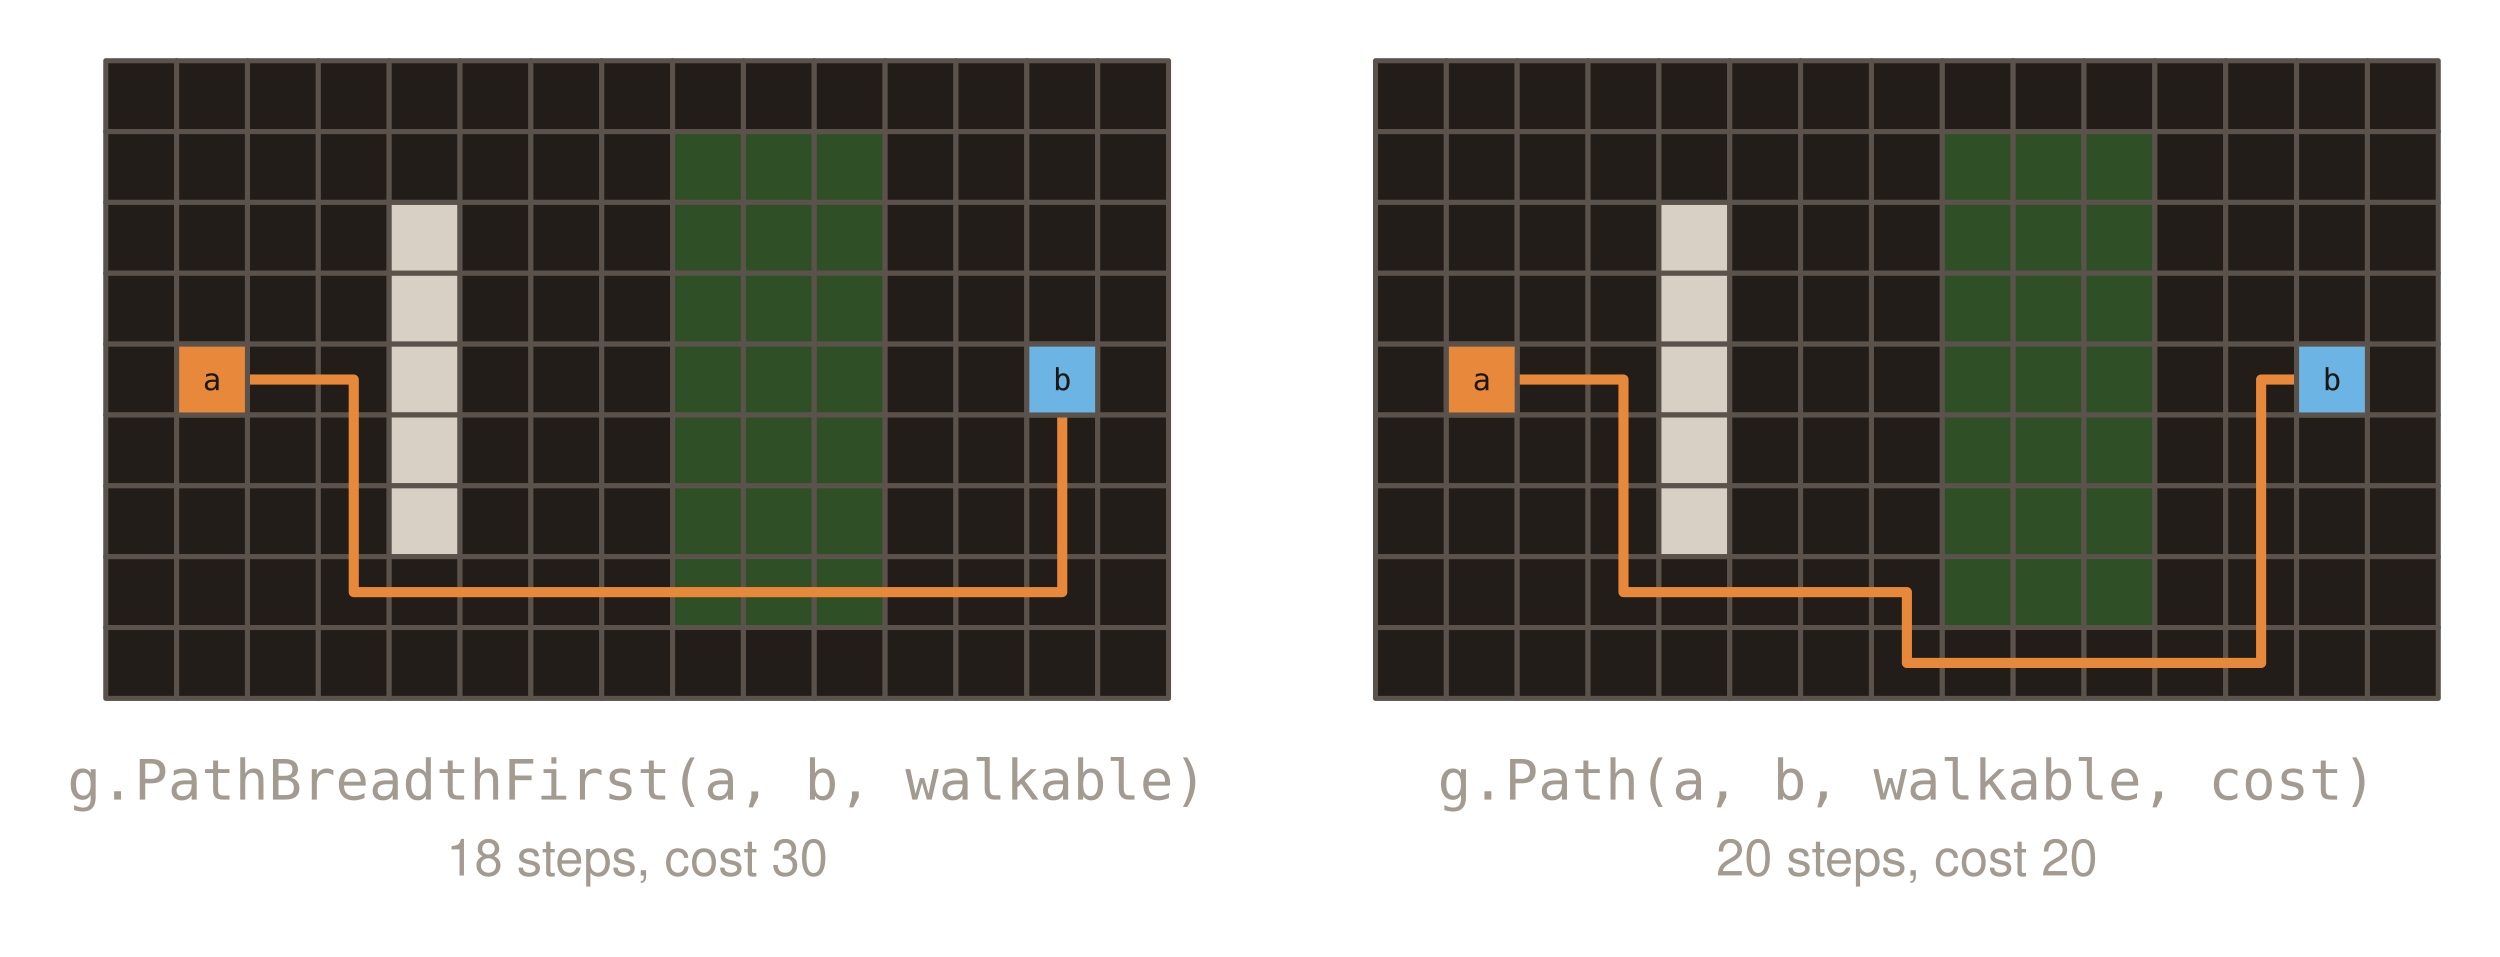
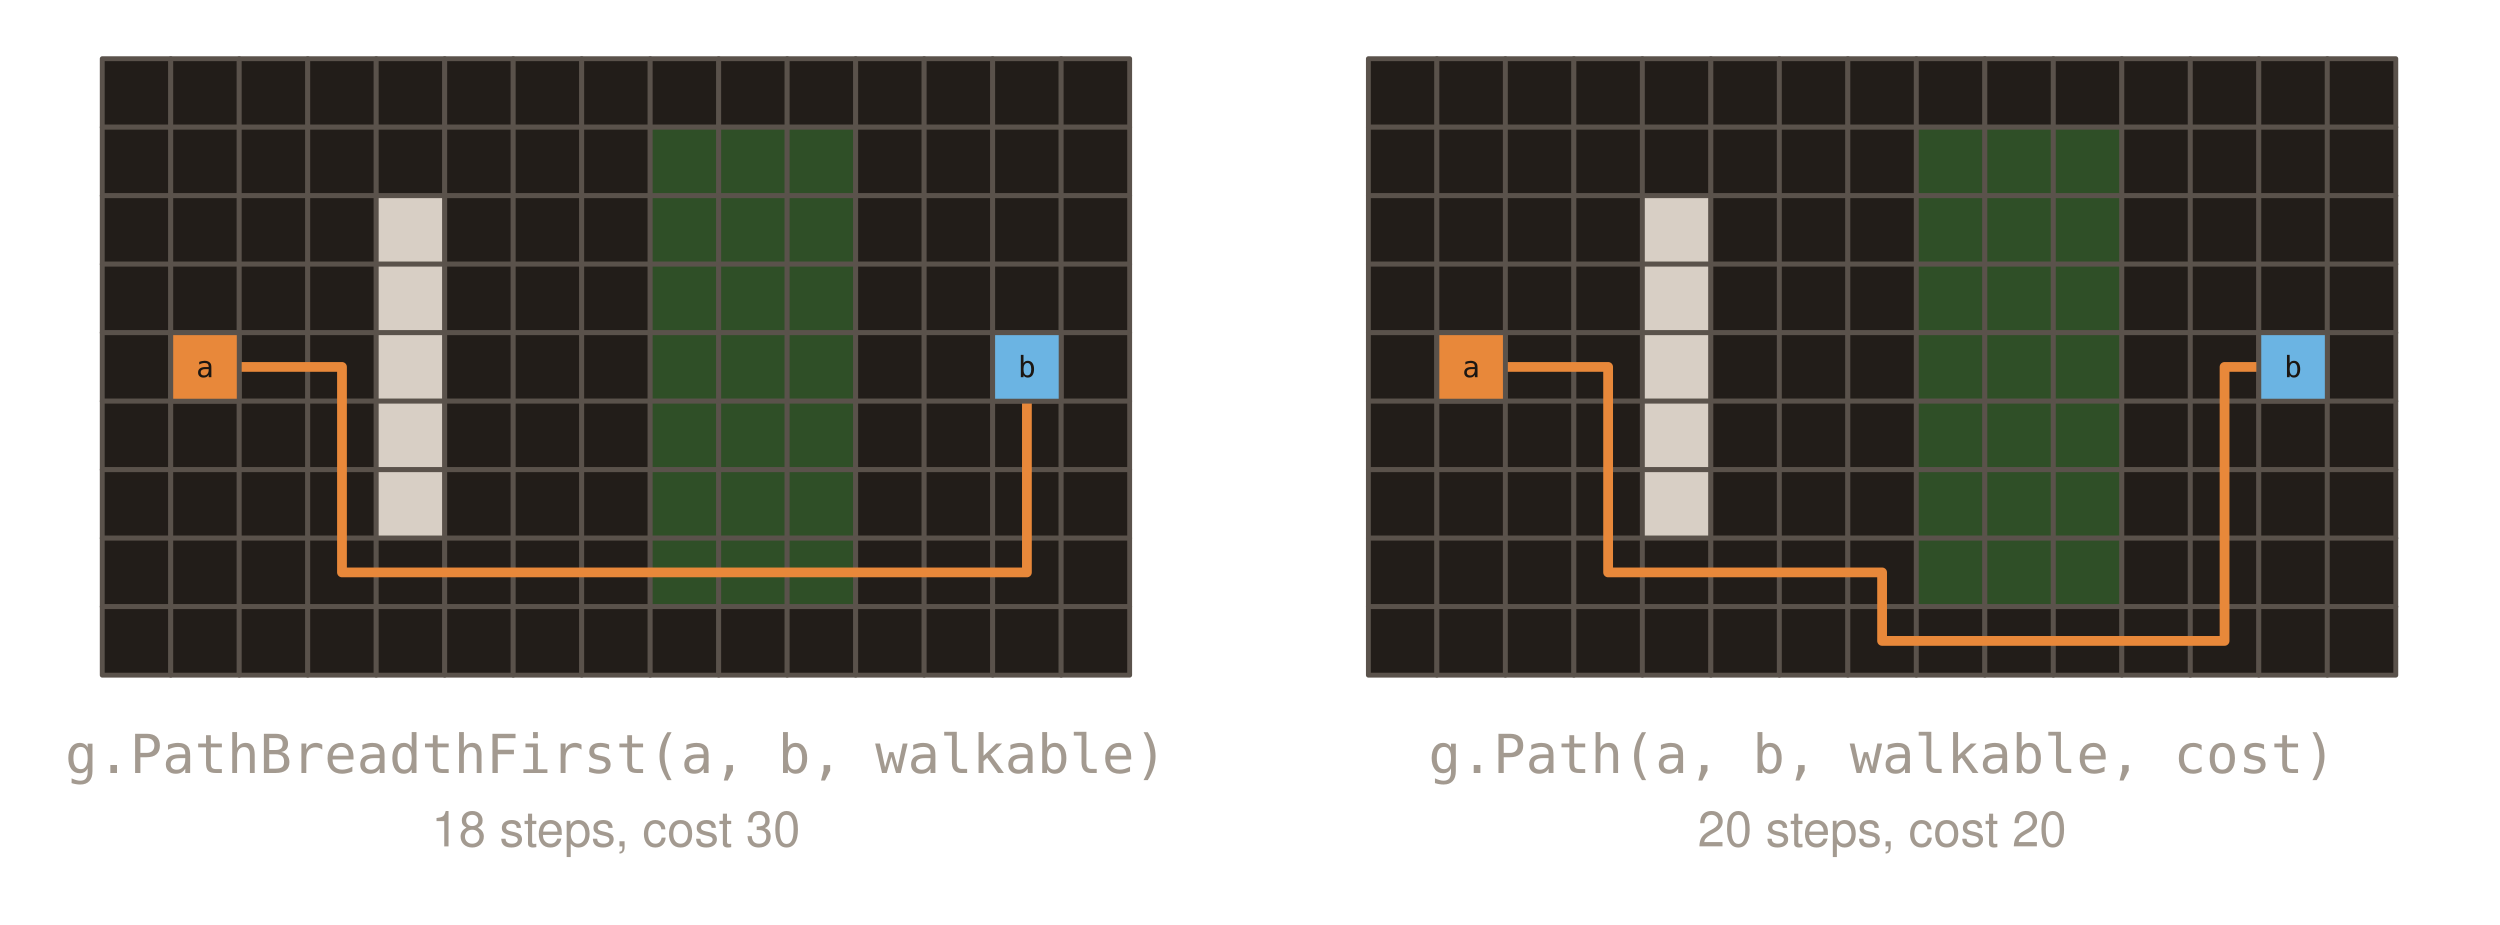
- <svg xmlns="http://www.w3.org/2000/svg" width="494" height="189" viewBox="0 0 494 189" role="img">
+ <svg xmlns="http://www.w3.org/2000/svg" width="511" height="189" viewBox="0 0 511 189" role="img">
  <g transform="translate(20.9 12.0)">
    <polygon points="-0.0,0.0 14.0,-0.0 14.0,14.0 0.0,14.0" fill="#221d19" stroke="#5a524b" stroke-width="1" stroke-linejoin="round" />
    <polygon points="14.0,0.0 28.0,-0.0 28.0,14.0 14.0,14.0" fill="#221d19" stroke="#5a524b" stroke-width="1" stroke-linejoin="round" />
    <polygon points="28.0,0.0 42.0,-0.0 42.0,14.0 28.0,14.0" fill="#221d19" stroke="#5a524b" stroke-width="1" stroke-linejoin="round" />
    <polygon points="42.0,0.0 56.0,-0.0 56.0,14.0 42.0,14.0" fill="#221d19" stroke="#5a524b" stroke-width="1" stroke-linejoin="round" />
    <polygon points="56.0,0.0 70.0,-0.0 70.0,14.0 56.0,14.0" fill="#221d19" stroke="#5a524b" stroke-width="1" stroke-linejoin="round" />
    <polygon points="70.0,0.0 84.0,-0.0 84.0,14.0 70.0,14.0" fill="#221d19" stroke="#5a524b" stroke-width="1" stroke-linejoin="round" />
    <polygon points="84.0,0.0 98.0,-0.0 98.0,14.0 84.0,14.0" fill="#221d19" stroke="#5a524b" stroke-width="1" stroke-linejoin="round" />
    <polygon points="98.0,0.0 112.0,-0.0 112.0,14.0 98.0,14.0" fill="#221d19" stroke="#5a524b" stroke-width="1" stroke-linejoin="round" />
    <polygon points="112.0,0.0 126.0,-0.0 126.0,14.0 112.0,14.0" fill="#221d19" stroke="#5a524b" stroke-width="1" stroke-linejoin="round" />
    <polygon points="126.0,0.0 140.0,-0.0 140.0,14.0 126.0,14.0" fill="#221d19" stroke="#5a524b" stroke-width="1" stroke-linejoin="round" />
    <polygon points="140.0,0.0 154.0,-0.0 154.0,14.0 140.0,14.0" fill="#221d19" stroke="#5a524b" stroke-width="1" stroke-linejoin="round" />
    <polygon points="154.0,0.0 168.0,-0.0 168.0,14.0 154.0,14.0" fill="#221d19" stroke="#5a524b" stroke-width="1" stroke-linejoin="round" />
    <polygon points="168.0,0.0 182.0,-0.0 182.0,14.0 168.0,14.0" fill="#221d19" stroke="#5a524b" stroke-width="1" stroke-linejoin="round" />
    <polygon points="182.0,0.0 196.0,-0.0 196.0,14.0 182.0,14.0" fill="#221d19" stroke="#5a524b" stroke-width="1" stroke-linejoin="round" />
    <polygon points="196.0,0.0 210.0,-0.0 210.0,14.0 196.0,14.0" fill="#221d19" stroke="#5a524b" stroke-width="1" stroke-linejoin="round" />
    <polygon points="-0.0,14.0 14.0,14.0 14.0,28.0 0.0,28.0" fill="#221d19" stroke="#5a524b" stroke-width="1" stroke-linejoin="round" />
    <polygon points="14.0,14.0 28.0,14.0 28.0,28.0 14.0,28.0" fill="#221d19" stroke="#5a524b" stroke-width="1" stroke-linejoin="round" />
    <polygon points="28.0,14.0 42.0,14.0 42.0,28.0 28.0,28.0" fill="#221d19" stroke="#5a524b" stroke-width="1" stroke-linejoin="round" />
    <polygon points="42.0,14.0 56.0,14.0 56.0,28.0 42.0,28.0" fill="#221d19" stroke="#5a524b" stroke-width="1" stroke-linejoin="round" />
    <polygon points="56.0,14.0 70.0,14.0 70.0,28.0 56.0,28.0" fill="#221d19" stroke="#5a524b" stroke-width="1" stroke-linejoin="round" />
    <polygon points="70.0,14.0 84.0,14.0 84.0,28.0 70.0,28.0" fill="#221d19" stroke="#5a524b" stroke-width="1" stroke-linejoin="round" />
    <polygon points="84.0,14.0 98.0,14.0 98.0,28.0 84.0,28.0" fill="#221d19" stroke="#5a524b" stroke-width="1" stroke-linejoin="round" />
    <polygon points="98.0,14.0 112.0,14.0 112.0,28.0 98.0,28.0" fill="#221d19" stroke="#5a524b" stroke-width="1" stroke-linejoin="round" />
    <polygon points="112.0,14.0 126.0,14.0 126.0,28.0 112.0,28.0" fill="#2f4f27" stroke="#5a524b" stroke-width="1" stroke-linejoin="round" />
    <polygon points="126.0,14.0 140.0,14.0 140.0,28.0 126.0,28.0" fill="#2f4f27" stroke="#5a524b" stroke-width="1" stroke-linejoin="round" />
    <polygon points="140.0,14.0 154.0,14.0 154.0,28.0 140.0,28.0" fill="#2f4f27" stroke="#5a524b" stroke-width="1" stroke-linejoin="round" />
    <polygon points="154.0,14.0 168.0,14.0 168.0,28.0 154.0,28.0" fill="#221d19" stroke="#5a524b" stroke-width="1" stroke-linejoin="round" />
    <polygon points="168.0,14.0 182.0,14.0 182.0,28.0 168.0,28.0" fill="#221d19" stroke="#5a524b" stroke-width="1" stroke-linejoin="round" />
    <polygon points="182.0,14.0 196.0,14.0 196.0,28.0 182.0,28.0" fill="#221d19" stroke="#5a524b" stroke-width="1" stroke-linejoin="round" />
    <polygon points="196.0,14.0 210.0,14.0 210.0,28.0 196.0,28.0" fill="#221d19" stroke="#5a524b" stroke-width="1" stroke-linejoin="round" />
    <polygon points="-0.0,28.0 14.0,28.0 14.0,42.0 0.0,42.0" fill="#221d19" stroke="#5a524b" stroke-width="1" stroke-linejoin="round" />
    <polygon points="14.0,28.0 28.0,28.0 28.0,42.0 14.0,42.0" fill="#221d19" stroke="#5a524b" stroke-width="1" stroke-linejoin="round" />
    <polygon points="28.0,28.0 42.0,28.0 42.0,42.0 28.0,42.0" fill="#221d19" stroke="#5a524b" stroke-width="1" stroke-linejoin="round" />
    <polygon points="42.0,28.0 56.0,28.0 56.0,42.0 42.0,42.0" fill="#221d19" stroke="#5a524b" stroke-width="1" stroke-linejoin="round" />
    <polygon points="56.0,28.0 70.0,28.0 70.0,42.0 56.0,42.0" fill="#d8cfc5" stroke="#5a524b" stroke-width="1" stroke-linejoin="round" />
    <polygon points="70.0,28.0 84.0,28.0 84.0,42.0 70.0,42.0" fill="#221d19" stroke="#5a524b" stroke-width="1" stroke-linejoin="round" />
    <polygon points="84.0,28.0 98.0,28.0 98.0,42.0 84.0,42.0" fill="#221d19" stroke="#5a524b" stroke-width="1" stroke-linejoin="round" />
    <polygon points="98.0,28.0 112.0,28.0 112.0,42.0 98.0,42.0" fill="#221d19" stroke="#5a524b" stroke-width="1" stroke-linejoin="round" />
    <polygon points="112.0,28.0 126.0,28.0 126.0,42.0 112.0,42.0" fill="#2f4f27" stroke="#5a524b" stroke-width="1" stroke-linejoin="round" />
    <polygon points="126.0,28.0 140.0,28.0 140.0,42.0 126.0,42.0" fill="#2f4f27" stroke="#5a524b" stroke-width="1" stroke-linejoin="round" />
    <polygon points="140.0,28.0 154.0,28.0 154.0,42.0 140.0,42.0" fill="#2f4f27" stroke="#5a524b" stroke-width="1" stroke-linejoin="round" />
    <polygon points="154.0,28.0 168.0,28.0 168.0,42.0 154.0,42.0" fill="#221d19" stroke="#5a524b" stroke-width="1" stroke-linejoin="round" />
    <polygon points="168.0,28.0 182.0,28.0 182.0,42.0 168.0,42.0" fill="#221d19" stroke="#5a524b" stroke-width="1" stroke-linejoin="round" />
    <polygon points="182.0,28.0 196.0,28.0 196.0,42.0 182.0,42.0" fill="#221d19" stroke="#5a524b" stroke-width="1" stroke-linejoin="round" />
    <polygon points="196.0,28.0 210.0,28.0 210.0,42.0 196.0,42.0" fill="#221d19" stroke="#5a524b" stroke-width="1" stroke-linejoin="round" />
    <polygon points="-0.0,42.0 14.0,42.0 14.0,56.0 0.0,56.0" fill="#221d19" stroke="#5a524b" stroke-width="1" stroke-linejoin="round" />
    <polygon points="14.0,42.0 28.0,42.0 28.0,56.0 14.0,56.0" fill="#221d19" stroke="#5a524b" stroke-width="1" stroke-linejoin="round" />
    <polygon points="28.0,42.0 42.0,42.0 42.0,56.0 28.0,56.0" fill="#221d19" stroke="#5a524b" stroke-width="1" stroke-linejoin="round" />
    <polygon points="42.0,42.0 56.0,42.0 56.0,56.0 42.0,56.0" fill="#221d19" stroke="#5a524b" stroke-width="1" stroke-linejoin="round" />
    <polygon points="56.0,42.0 70.0,42.0 70.0,56.0 56.0,56.0" fill="#d8cfc5" stroke="#5a524b" stroke-width="1" stroke-linejoin="round" />
    <polygon points="70.0,42.0 84.0,42.0 84.0,56.0 70.0,56.0" fill="#221d19" stroke="#5a524b" stroke-width="1" stroke-linejoin="round" />
    <polygon points="84.0,42.0 98.0,42.0 98.0,56.0 84.0,56.0" fill="#221d19" stroke="#5a524b" stroke-width="1" stroke-linejoin="round" />
    <polygon points="98.0,42.0 112.0,42.0 112.0,56.0 98.0,56.0" fill="#221d19" stroke="#5a524b" stroke-width="1" stroke-linejoin="round" />
    <polygon points="112.0,42.0 126.0,42.0 126.0,56.0 112.0,56.0" fill="#2f4f27" stroke="#5a524b" stroke-width="1" stroke-linejoin="round" />
    <polygon points="126.0,42.0 140.0,42.0 140.0,56.0 126.0,56.0" fill="#2f4f27" stroke="#5a524b" stroke-width="1" stroke-linejoin="round" />
    <polygon points="140.0,42.0 154.0,42.0 154.0,56.0 140.0,56.0" fill="#2f4f27" stroke="#5a524b" stroke-width="1" stroke-linejoin="round" />
    <polygon points="154.0,42.0 168.0,42.0 168.0,56.0 154.0,56.0" fill="#221d19" stroke="#5a524b" stroke-width="1" stroke-linejoin="round" />
    <polygon points="168.0,42.0 182.0,42.0 182.0,56.0 168.0,56.0" fill="#221d19" stroke="#5a524b" stroke-width="1" stroke-linejoin="round" />
    <polygon points="182.0,42.0 196.0,42.0 196.0,56.0 182.0,56.0" fill="#221d19" stroke="#5a524b" stroke-width="1" stroke-linejoin="round" />
    <polygon points="196.0,42.0 210.0,42.0 210.0,56.0 196.0,56.0" fill="#221d19" stroke="#5a524b" stroke-width="1" stroke-linejoin="round" />
    <polygon points="-0.0,56.0 14.0,56.0 14.0,70.0 0.0,70.0" fill="#221d19" stroke="#5a524b" stroke-width="1" stroke-linejoin="round" />
    <polygon points="14.0,56.0 28.0,56.0 28.0,70.0 14.0,70.0" fill="#221d19" stroke="#5a524b" stroke-width="1" stroke-linejoin="round" />
    <polygon points="28.0,56.0 42.0,56.0 42.0,70.0 28.0,70.0" fill="#221d19" stroke="#5a524b" stroke-width="1" stroke-linejoin="round" />
    <polygon points="42.0,56.0 56.0,56.0 56.0,70.0 42.0,70.0" fill="#221d19" stroke="#5a524b" stroke-width="1" stroke-linejoin="round" />
    <polygon points="56.0,56.0 70.0,56.0 70.0,70.0 56.0,70.0" fill="#d8cfc5" stroke="#5a524b" stroke-width="1" stroke-linejoin="round" />
    <polygon points="70.0,56.0 84.0,56.0 84.0,70.0 70.0,70.0" fill="#221d19" stroke="#5a524b" stroke-width="1" stroke-linejoin="round" />
    <polygon points="84.0,56.0 98.0,56.0 98.0,70.0 84.0,70.0" fill="#221d19" stroke="#5a524b" stroke-width="1" stroke-linejoin="round" />
    <polygon points="98.0,56.0 112.0,56.0 112.0,70.0 98.0,70.0" fill="#221d19" stroke="#5a524b" stroke-width="1" stroke-linejoin="round" />
    <polygon points="112.0,56.0 126.0,56.0 126.0,70.0 112.0,70.0" fill="#2f4f27" stroke="#5a524b" stroke-width="1" stroke-linejoin="round" />
    <polygon points="126.0,56.0 140.0,56.0 140.0,70.0 126.0,70.0" fill="#2f4f27" stroke="#5a524b" stroke-width="1" stroke-linejoin="round" />
    <polygon points="140.0,56.0 154.0,56.0 154.0,70.0 140.0,70.0" fill="#2f4f27" stroke="#5a524b" stroke-width="1" stroke-linejoin="round" />
    <polygon points="154.0,56.0 168.0,56.0 168.0,70.0 154.0,70.0" fill="#221d19" stroke="#5a524b" stroke-width="1" stroke-linejoin="round" />
    <polygon points="168.0,56.0 182.0,56.0 182.0,70.0 168.0,70.0" fill="#221d19" stroke="#5a524b" stroke-width="1" stroke-linejoin="round" />
    <polygon points="182.0,56.0 196.0,56.0 196.0,70.0 182.0,70.0" fill="#221d19" stroke="#5a524b" stroke-width="1" stroke-linejoin="round" />
    <polygon points="196.0,56.0 210.0,56.0 210.0,70.0 196.0,70.0" fill="#221d19" stroke="#5a524b" stroke-width="1" stroke-linejoin="round" />
    <polygon points="-0.0,70.0 14.0,70.0 14.0,84.0 0.0,84.0" fill="#221d19" stroke="#5a524b" stroke-width="1" stroke-linejoin="round" />
    <polygon points="14.0,70.0 28.0,70.0 28.0,84.0 14.0,84.0" fill="#221d19" stroke="#5a524b" stroke-width="1" stroke-linejoin="round" />
    <polygon points="28.0,70.0 42.0,70.0 42.0,84.0 28.0,84.0" fill="#221d19" stroke="#5a524b" stroke-width="1" stroke-linejoin="round" />
    <polygon points="42.0,70.0 56.0,70.0 56.0,84.0 42.0,84.0" fill="#221d19" stroke="#5a524b" stroke-width="1" stroke-linejoin="round" />
    <polygon points="56.0,70.0 70.0,70.0 70.0,84.0 56.0,84.0" fill="#d8cfc5" stroke="#5a524b" stroke-width="1" stroke-linejoin="round" />
    <polygon points="70.0,70.0 84.0,70.0 84.0,84.0 70.0,84.0" fill="#221d19" stroke="#5a524b" stroke-width="1" stroke-linejoin="round" />
    <polygon points="84.0,70.0 98.0,70.0 98.0,84.0 84.0,84.0" fill="#221d19" stroke="#5a524b" stroke-width="1" stroke-linejoin="round" />
    <polygon points="98.0,70.0 112.0,70.0 112.0,84.0 98.0,84.0" fill="#221d19" stroke="#5a524b" stroke-width="1" stroke-linejoin="round" />
    <polygon points="112.0,70.0 126.0,70.0 126.0,84.0 112.0,84.0" fill="#2f4f27" stroke="#5a524b" stroke-width="1" stroke-linejoin="round" />
    <polygon points="126.0,70.0 140.0,70.0 140.0,84.0 126.0,84.0" fill="#2f4f27" stroke="#5a524b" stroke-width="1" stroke-linejoin="round" />
    <polygon points="140.0,70.0 154.0,70.0 154.0,84.0 140.0,84.0" fill="#2f4f27" stroke="#5a524b" stroke-width="1" stroke-linejoin="round" />
    <polygon points="154.0,70.0 168.0,70.0 168.0,84.0 154.0,84.0" fill="#221d19" stroke="#5a524b" stroke-width="1" stroke-linejoin="round" />
    <polygon points="168.0,70.0 182.0,70.0 182.0,84.0 168.0,84.0" fill="#221d19" stroke="#5a524b" stroke-width="1" stroke-linejoin="round" />
    <polygon points="182.0,70.0 196.0,70.0 196.0,84.0 182.0,84.0" fill="#221d19" stroke="#5a524b" stroke-width="1" stroke-linejoin="round" />
    <polygon points="196.0,70.0 210.0,70.0 210.0,84.0 196.0,84.0" fill="#221d19" stroke="#5a524b" stroke-width="1" stroke-linejoin="round" />
    <polygon points="-0.0,84.0 14.0,84.0 14.0,98.0 0.0,98.0" fill="#221d19" stroke="#5a524b" stroke-width="1" stroke-linejoin="round" />
    <polygon points="14.0,84.0 28.0,84.0 28.0,98.0 14.0,98.0" fill="#221d19" stroke="#5a524b" stroke-width="1" stroke-linejoin="round" />
    <polygon points="28.0,84.0 42.0,84.0 42.0,98.0 28.0,98.0" fill="#221d19" stroke="#5a524b" stroke-width="1" stroke-linejoin="round" />
    <polygon points="42.0,84.0 56.0,84.0 56.0,98.0 42.0,98.0" fill="#221d19" stroke="#5a524b" stroke-width="1" stroke-linejoin="round" />
    <polygon points="56.0,84.0 70.0,84.0 70.0,98.0 56.0,98.0" fill="#d8cfc5" stroke="#5a524b" stroke-width="1" stroke-linejoin="round" />
    <polygon points="70.0,84.0 84.0,84.0 84.0,98.0 70.0,98.0" fill="#221d19" stroke="#5a524b" stroke-width="1" stroke-linejoin="round" />
    <polygon points="84.0,84.0 98.0,84.0 98.0,98.0 84.0,98.0" fill="#221d19" stroke="#5a524b" stroke-width="1" stroke-linejoin="round" />
    <polygon points="98.0,84.0 112.0,84.0 112.0,98.0 98.0,98.0" fill="#221d19" stroke="#5a524b" stroke-width="1" stroke-linejoin="round" />
    <polygon points="112.0,84.0 126.0,84.0 126.0,98.0 112.0,98.0" fill="#2f4f27" stroke="#5a524b" stroke-width="1" stroke-linejoin="round" />
    <polygon points="126.0,84.0 140.0,84.0 140.0,98.0 126.0,98.0" fill="#2f4f27" stroke="#5a524b" stroke-width="1" stroke-linejoin="round" />
    <polygon points="140.0,84.0 154.0,84.0 154.0,98.0 140.0,98.0" fill="#2f4f27" stroke="#5a524b" stroke-width="1" stroke-linejoin="round" />
    <polygon points="154.0,84.0 168.0,84.0 168.0,98.0 154.0,98.0" fill="#221d19" stroke="#5a524b" stroke-width="1" stroke-linejoin="round" />
    <polygon points="168.0,84.0 182.0,84.0 182.0,98.0 168.0,98.0" fill="#221d19" stroke="#5a524b" stroke-width="1" stroke-linejoin="round" />
    <polygon points="182.0,84.0 196.0,84.0 196.0,98.0 182.0,98.0" fill="#221d19" stroke="#5a524b" stroke-width="1" stroke-linejoin="round" />
    <polygon points="196.0,84.0 210.0,84.0 210.0,98.0 196.0,98.0" fill="#221d19" stroke="#5a524b" stroke-width="1" stroke-linejoin="round" />
    <polygon points="-0.0,98.0 14.0,98.0 14.0,112.0 0.0,112.0" fill="#221d19" stroke="#5a524b" stroke-width="1" stroke-linejoin="round" />
    <polygon points="14.0,98.0 28.0,98.0 28.0,112.0 14.0,112.0" fill="#221d19" stroke="#5a524b" stroke-width="1" stroke-linejoin="round" />
    <polygon points="28.0,98.0 42.0,98.0 42.0,112.0 28.0,112.0" fill="#221d19" stroke="#5a524b" stroke-width="1" stroke-linejoin="round" />
    <polygon points="42.0,98.0 56.0,98.0 56.0,112.0 42.0,112.0" fill="#221d19" stroke="#5a524b" stroke-width="1" stroke-linejoin="round" />
    <polygon points="56.0,98.0 70.0,98.0 70.0,112.0 56.0,112.0" fill="#221d19" stroke="#5a524b" stroke-width="1" stroke-linejoin="round" />
    <polygon points="70.0,98.0 84.0,98.0 84.0,112.0 70.0,112.0" fill="#221d19" stroke="#5a524b" stroke-width="1" stroke-linejoin="round" />
    <polygon points="84.0,98.0 98.0,98.0 98.0,112.0 84.0,112.0" fill="#221d19" stroke="#5a524b" stroke-width="1" stroke-linejoin="round" />
    <polygon points="98.0,98.0 112.0,98.0 112.0,112.0 98.0,112.0" fill="#221d19" stroke="#5a524b" stroke-width="1" stroke-linejoin="round" />
    <polygon points="112.0,98.0 126.0,98.0 126.0,112.0 112.0,112.0" fill="#2f4f27" stroke="#5a524b" stroke-width="1" stroke-linejoin="round" />
    <polygon points="126.0,98.0 140.0,98.0 140.0,112.0 126.0,112.0" fill="#2f4f27" stroke="#5a524b" stroke-width="1" stroke-linejoin="round" />
    <polygon points="140.0,98.0 154.0,98.0 154.0,112.0 140.0,112.0" fill="#2f4f27" stroke="#5a524b" stroke-width="1" stroke-linejoin="round" />
    <polygon points="154.0,98.0 168.0,98.0 168.0,112.0 154.0,112.0" fill="#221d19" stroke="#5a524b" stroke-width="1" stroke-linejoin="round" />
    <polygon points="168.0,98.0 182.0,98.0 182.0,112.0 168.0,112.0" fill="#221d19" stroke="#5a524b" stroke-width="1" stroke-linejoin="round" />
    <polygon points="182.0,98.0 196.0,98.0 196.0,112.0 182.0,112.0" fill="#221d19" stroke="#5a524b" stroke-width="1" stroke-linejoin="round" />
    <polygon points="196.0,98.0 210.0,98.0 210.0,112.0 196.0,112.0" fill="#221d19" stroke="#5a524b" stroke-width="1" stroke-linejoin="round" />
    <polygon points="-0.0,112.0 14.0,112.0 14.0,126.0 0.0,126.0" fill="#221d19" stroke="#5a524b" stroke-width="1" stroke-linejoin="round" />
    <polygon points="14.0,112.0 28.0,112.0 28.0,126.0 14.0,126.0" fill="#221d19" stroke="#5a524b" stroke-width="1" stroke-linejoin="round" />
    <polygon points="28.0,112.0 42.0,112.0 42.0,126.0 28.0,126.0" fill="#221d19" stroke="#5a524b" stroke-width="1" stroke-linejoin="round" />
    <polygon points="42.0,112.0 56.0,112.0 56.0,126.0 42.0,126.0" fill="#221d19" stroke="#5a524b" stroke-width="1" stroke-linejoin="round" />
    <polygon points="56.0,112.0 70.0,112.0 70.0,126.0 56.0,126.0" fill="#221d19" stroke="#5a524b" stroke-width="1" stroke-linejoin="round" />
    <polygon points="70.0,112.0 84.0,112.0 84.0,126.0 70.0,126.0" fill="#221d19" stroke="#5a524b" stroke-width="1" stroke-linejoin="round" />
    <polygon points="84.0,112.0 98.0,112.0 98.0,126.0 84.0,126.0" fill="#221d19" stroke="#5a524b" stroke-width="1" stroke-linejoin="round" />
    <polygon points="98.0,112.0 112.0,112.0 112.0,126.0 98.0,126.0" fill="#221d19" stroke="#5a524b" stroke-width="1" stroke-linejoin="round" />
    <polygon points="112.0,112.0 126.0,112.0 126.0,126.0 112.0,126.0" fill="#221d19" stroke="#5a524b" stroke-width="1" stroke-linejoin="round" />
    <polygon points="126.0,112.0 140.0,112.0 140.0,126.0 126.0,126.0" fill="#221d19" stroke="#5a524b" stroke-width="1" stroke-linejoin="round" />
    <polygon points="140.0,112.0 154.0,112.0 154.0,126.0 140.0,126.0" fill="#221d19" stroke="#5a524b" stroke-width="1" stroke-linejoin="round" />
    <polygon points="154.0,112.0 168.0,112.0 168.0,126.0 154.0,126.0" fill="#221d19" stroke="#5a524b" stroke-width="1" stroke-linejoin="round" />
    <polygon points="168.0,112.0 182.0,112.0 182.0,126.0 168.0,126.0" fill="#221d19" stroke="#5a524b" stroke-width="1" stroke-linejoin="round" />
    <polygon points="182.0,112.0 196.0,112.0 196.0,126.0 182.0,126.0" fill="#221d19" stroke="#5a524b" stroke-width="1" stroke-linejoin="round" />
    <polygon points="196.0,112.0 210.0,112.0 210.0,126.0 196.0,126.0" fill="#221d19" stroke="#5a524b" stroke-width="1" stroke-linejoin="round" />
    <polyline points="21.0,63.0 35.0,63.0 49.0,63.0 49.0,77.0 49.0,91.0 49.0,105.0 63.0,105.0 77.0,105.0 91.0,105.0 105.0,105.0 119.0,105.0 133.0,105.0 147.0,105.0 161.0,105.0 175.0,105.0 189.0,105.0 189.0,91.0 189.0,77.0 189.0,63.0" fill="none" stroke="#e8883a" stroke-width="2" stroke-linejoin="round" stroke-linecap="round" />
    <polygon points="14.0,56.0 28.0,56.0 28.0,70.0 14.0,70.0" fill="#e8883a" stroke="#5a524b" stroke-width="1" stroke-linejoin="round" />
    <polygon points="182.0,56.0 196.0,56.0 196.0,70.0 182.0,70.0" fill="#6bb4e3" stroke="#5a524b" stroke-width="1" stroke-linejoin="round" />
    <text x="21.0" y="65.1" font-family="ui-monospace, SFMono-Regular, Menlo, Consolas, monospace" font-size="6" text-anchor="middle">
      <tspan fill="#1c1713">a</tspan>
    </text>
    <text x="189.0" y="65.1" font-family="ui-monospace, SFMono-Regular, Menlo, Consolas, monospace" font-size="6" text-anchor="middle">
      <tspan fill="#1c1713">b</tspan>
    </text>
  </g>
  <text x="125.9" y="158.0" font-family="ui-monospace, SFMono-Regular, Menlo, Consolas, monospace" font-size="11" text-anchor="middle" fill="#a39a90">g.PathBreadthFirst(a, b, walkable)</text>
  <text x="125.9" y="173.0" font-family="Helvetica Neue, Helvetica, Arial, sans-serif" font-size="10" text-anchor="middle" fill="#a39a90">18 steps, cost 30</text>
-   <g transform="translate(271.8 12.0)">
+   <g transform="translate(279.7 12.0)">
    <polygon points="-0.0,0.0 14.0,-0.0 14.0,14.0 0.0,14.0" fill="#221d19" stroke="#5a524b" stroke-width="1" stroke-linejoin="round" />
    <polygon points="14.0,0.0 28.0,-0.0 28.0,14.0 14.0,14.0" fill="#221d19" stroke="#5a524b" stroke-width="1" stroke-linejoin="round" />
    <polygon points="28.0,0.0 42.0,-0.0 42.0,14.0 28.0,14.0" fill="#221d19" stroke="#5a524b" stroke-width="1" stroke-linejoin="round" />
    <polygon points="42.0,0.0 56.0,-0.0 56.0,14.0 42.0,14.0" fill="#221d19" stroke="#5a524b" stroke-width="1" stroke-linejoin="round" />
    <polygon points="56.0,0.0 70.0,-0.0 70.0,14.0 56.0,14.0" fill="#221d19" stroke="#5a524b" stroke-width="1" stroke-linejoin="round" />
    <polygon points="70.0,0.0 84.0,-0.0 84.0,14.0 70.0,14.0" fill="#221d19" stroke="#5a524b" stroke-width="1" stroke-linejoin="round" />
    <polygon points="84.0,0.0 98.0,-0.0 98.0,14.0 84.0,14.0" fill="#221d19" stroke="#5a524b" stroke-width="1" stroke-linejoin="round" />
    <polygon points="98.0,0.0 112.0,-0.0 112.0,14.0 98.0,14.0" fill="#221d19" stroke="#5a524b" stroke-width="1" stroke-linejoin="round" />
    <polygon points="112.0,0.0 126.0,-0.0 126.0,14.0 112.0,14.0" fill="#221d19" stroke="#5a524b" stroke-width="1" stroke-linejoin="round" />
    <polygon points="126.0,0.0 140.0,-0.0 140.0,14.0 126.0,14.0" fill="#221d19" stroke="#5a524b" stroke-width="1" stroke-linejoin="round" />
    <polygon points="140.0,0.0 154.0,-0.0 154.0,14.0 140.0,14.0" fill="#221d19" stroke="#5a524b" stroke-width="1" stroke-linejoin="round" />
    <polygon points="154.0,0.0 168.0,-0.0 168.0,14.0 154.0,14.0" fill="#221d19" stroke="#5a524b" stroke-width="1" stroke-linejoin="round" />
    <polygon points="168.0,0.0 182.0,-0.0 182.0,14.0 168.0,14.0" fill="#221d19" stroke="#5a524b" stroke-width="1" stroke-linejoin="round" />
    <polygon points="182.0,0.0 196.0,-0.0 196.0,14.0 182.0,14.0" fill="#221d19" stroke="#5a524b" stroke-width="1" stroke-linejoin="round" />
    <polygon points="196.0,0.0 210.0,-0.0 210.0,14.0 196.0,14.0" fill="#221d19" stroke="#5a524b" stroke-width="1" stroke-linejoin="round" />
    <polygon points="-0.0,14.0 14.0,14.0 14.0,28.0 0.0,28.0" fill="#221d19" stroke="#5a524b" stroke-width="1" stroke-linejoin="round" />
    <polygon points="14.0,14.0 28.0,14.0 28.0,28.0 14.0,28.0" fill="#221d19" stroke="#5a524b" stroke-width="1" stroke-linejoin="round" />
    <polygon points="28.0,14.0 42.0,14.0 42.0,28.0 28.0,28.0" fill="#221d19" stroke="#5a524b" stroke-width="1" stroke-linejoin="round" />
    <polygon points="42.0,14.0 56.0,14.0 56.0,28.0 42.0,28.0" fill="#221d19" stroke="#5a524b" stroke-width="1" stroke-linejoin="round" />
    <polygon points="56.0,14.0 70.0,14.0 70.0,28.0 56.0,28.0" fill="#221d19" stroke="#5a524b" stroke-width="1" stroke-linejoin="round" />
    <polygon points="70.0,14.0 84.0,14.0 84.0,28.0 70.0,28.0" fill="#221d19" stroke="#5a524b" stroke-width="1" stroke-linejoin="round" />
    <polygon points="84.0,14.0 98.0,14.0 98.0,28.0 84.0,28.0" fill="#221d19" stroke="#5a524b" stroke-width="1" stroke-linejoin="round" />
    <polygon points="98.0,14.0 112.0,14.0 112.0,28.0 98.0,28.0" fill="#221d19" stroke="#5a524b" stroke-width="1" stroke-linejoin="round" />
    <polygon points="112.0,14.0 126.0,14.0 126.0,28.0 112.0,28.0" fill="#2f4f27" stroke="#5a524b" stroke-width="1" stroke-linejoin="round" />
    <polygon points="126.0,14.0 140.0,14.0 140.0,28.0 126.0,28.0" fill="#2f4f27" stroke="#5a524b" stroke-width="1" stroke-linejoin="round" />
    <polygon points="140.0,14.0 154.0,14.0 154.0,28.0 140.0,28.0" fill="#2f4f27" stroke="#5a524b" stroke-width="1" stroke-linejoin="round" />
    <polygon points="154.0,14.0 168.0,14.0 168.0,28.0 154.0,28.0" fill="#221d19" stroke="#5a524b" stroke-width="1" stroke-linejoin="round" />
    <polygon points="168.0,14.0 182.0,14.0 182.0,28.0 168.0,28.0" fill="#221d19" stroke="#5a524b" stroke-width="1" stroke-linejoin="round" />
    <polygon points="182.0,14.0 196.0,14.0 196.0,28.0 182.0,28.0" fill="#221d19" stroke="#5a524b" stroke-width="1" stroke-linejoin="round" />
    <polygon points="196.0,14.0 210.0,14.0 210.0,28.0 196.0,28.0" fill="#221d19" stroke="#5a524b" stroke-width="1" stroke-linejoin="round" />
    <polygon points="-0.0,28.0 14.0,28.0 14.0,42.0 0.0,42.0" fill="#221d19" stroke="#5a524b" stroke-width="1" stroke-linejoin="round" />
    <polygon points="14.0,28.0 28.0,28.0 28.0,42.0 14.0,42.0" fill="#221d19" stroke="#5a524b" stroke-width="1" stroke-linejoin="round" />
    <polygon points="28.0,28.0 42.0,28.0 42.0,42.0 28.0,42.0" fill="#221d19" stroke="#5a524b" stroke-width="1" stroke-linejoin="round" />
    <polygon points="42.0,28.0 56.0,28.0 56.0,42.0 42.0,42.0" fill="#221d19" stroke="#5a524b" stroke-width="1" stroke-linejoin="round" />
    <polygon points="56.0,28.0 70.0,28.0 70.0,42.0 56.0,42.0" fill="#d8cfc5" stroke="#5a524b" stroke-width="1" stroke-linejoin="round" />
    <polygon points="70.0,28.0 84.0,28.0 84.0,42.0 70.0,42.0" fill="#221d19" stroke="#5a524b" stroke-width="1" stroke-linejoin="round" />
    <polygon points="84.0,28.0 98.0,28.0 98.0,42.0 84.0,42.0" fill="#221d19" stroke="#5a524b" stroke-width="1" stroke-linejoin="round" />
    <polygon points="98.0,28.0 112.0,28.0 112.0,42.0 98.0,42.0" fill="#221d19" stroke="#5a524b" stroke-width="1" stroke-linejoin="round" />
    <polygon points="112.0,28.0 126.0,28.0 126.0,42.0 112.0,42.0" fill="#2f4f27" stroke="#5a524b" stroke-width="1" stroke-linejoin="round" />
    <polygon points="126.0,28.0 140.0,28.0 140.0,42.0 126.0,42.0" fill="#2f4f27" stroke="#5a524b" stroke-width="1" stroke-linejoin="round" />
    <polygon points="140.0,28.0 154.0,28.0 154.0,42.0 140.0,42.0" fill="#2f4f27" stroke="#5a524b" stroke-width="1" stroke-linejoin="round" />
    <polygon points="154.0,28.0 168.0,28.0 168.0,42.0 154.0,42.0" fill="#221d19" stroke="#5a524b" stroke-width="1" stroke-linejoin="round" />
    <polygon points="168.0,28.0 182.0,28.0 182.0,42.0 168.0,42.0" fill="#221d19" stroke="#5a524b" stroke-width="1" stroke-linejoin="round" />
    <polygon points="182.0,28.0 196.0,28.0 196.0,42.0 182.0,42.0" fill="#221d19" stroke="#5a524b" stroke-width="1" stroke-linejoin="round" />
    <polygon points="196.0,28.0 210.0,28.0 210.0,42.0 196.0,42.0" fill="#221d19" stroke="#5a524b" stroke-width="1" stroke-linejoin="round" />
    <polygon points="-0.0,42.0 14.0,42.0 14.0,56.0 0.0,56.0" fill="#221d19" stroke="#5a524b" stroke-width="1" stroke-linejoin="round" />
    <polygon points="14.0,42.0 28.0,42.0 28.0,56.0 14.0,56.0" fill="#221d19" stroke="#5a524b" stroke-width="1" stroke-linejoin="round" />
    <polygon points="28.0,42.0 42.0,42.0 42.0,56.0 28.0,56.0" fill="#221d19" stroke="#5a524b" stroke-width="1" stroke-linejoin="round" />
    <polygon points="42.0,42.0 56.0,42.0 56.0,56.0 42.0,56.0" fill="#221d19" stroke="#5a524b" stroke-width="1" stroke-linejoin="round" />
    <polygon points="56.0,42.0 70.0,42.0 70.0,56.0 56.0,56.0" fill="#d8cfc5" stroke="#5a524b" stroke-width="1" stroke-linejoin="round" />
    <polygon points="70.0,42.0 84.0,42.0 84.0,56.0 70.0,56.0" fill="#221d19" stroke="#5a524b" stroke-width="1" stroke-linejoin="round" />
    <polygon points="84.0,42.0 98.0,42.0 98.0,56.0 84.0,56.0" fill="#221d19" stroke="#5a524b" stroke-width="1" stroke-linejoin="round" />
    <polygon points="98.0,42.0 112.0,42.0 112.0,56.0 98.0,56.0" fill="#221d19" stroke="#5a524b" stroke-width="1" stroke-linejoin="round" />
    <polygon points="112.0,42.0 126.0,42.0 126.0,56.0 112.0,56.0" fill="#2f4f27" stroke="#5a524b" stroke-width="1" stroke-linejoin="round" />
    <polygon points="126.0,42.0 140.0,42.0 140.0,56.0 126.0,56.0" fill="#2f4f27" stroke="#5a524b" stroke-width="1" stroke-linejoin="round" />
    <polygon points="140.0,42.0 154.0,42.0 154.0,56.0 140.0,56.0" fill="#2f4f27" stroke="#5a524b" stroke-width="1" stroke-linejoin="round" />
    <polygon points="154.0,42.0 168.0,42.0 168.0,56.0 154.0,56.0" fill="#221d19" stroke="#5a524b" stroke-width="1" stroke-linejoin="round" />
    <polygon points="168.0,42.0 182.0,42.0 182.0,56.0 168.0,56.0" fill="#221d19" stroke="#5a524b" stroke-width="1" stroke-linejoin="round" />
    <polygon points="182.0,42.0 196.0,42.0 196.0,56.0 182.0,56.0" fill="#221d19" stroke="#5a524b" stroke-width="1" stroke-linejoin="round" />
    <polygon points="196.0,42.0 210.0,42.0 210.0,56.0 196.0,56.0" fill="#221d19" stroke="#5a524b" stroke-width="1" stroke-linejoin="round" />
    <polygon points="-0.0,56.0 14.0,56.0 14.0,70.0 0.0,70.0" fill="#221d19" stroke="#5a524b" stroke-width="1" stroke-linejoin="round" />
    <polygon points="14.0,56.0 28.0,56.0 28.0,70.0 14.0,70.0" fill="#221d19" stroke="#5a524b" stroke-width="1" stroke-linejoin="round" />
    <polygon points="28.0,56.0 42.0,56.0 42.0,70.0 28.0,70.0" fill="#221d19" stroke="#5a524b" stroke-width="1" stroke-linejoin="round" />
    <polygon points="42.0,56.0 56.0,56.0 56.0,70.0 42.0,70.0" fill="#221d19" stroke="#5a524b" stroke-width="1" stroke-linejoin="round" />
    <polygon points="56.0,56.0 70.0,56.0 70.0,70.0 56.0,70.0" fill="#d8cfc5" stroke="#5a524b" stroke-width="1" stroke-linejoin="round" />
    <polygon points="70.0,56.0 84.0,56.0 84.0,70.0 70.0,70.0" fill="#221d19" stroke="#5a524b" stroke-width="1" stroke-linejoin="round" />
    <polygon points="84.0,56.0 98.0,56.0 98.0,70.0 84.0,70.0" fill="#221d19" stroke="#5a524b" stroke-width="1" stroke-linejoin="round" />
    <polygon points="98.0,56.0 112.0,56.0 112.0,70.0 98.0,70.0" fill="#221d19" stroke="#5a524b" stroke-width="1" stroke-linejoin="round" />
    <polygon points="112.0,56.0 126.0,56.0 126.0,70.0 112.0,70.0" fill="#2f4f27" stroke="#5a524b" stroke-width="1" stroke-linejoin="round" />
    <polygon points="126.0,56.0 140.0,56.0 140.0,70.0 126.0,70.0" fill="#2f4f27" stroke="#5a524b" stroke-width="1" stroke-linejoin="round" />
    <polygon points="140.0,56.0 154.0,56.0 154.0,70.0 140.0,70.0" fill="#2f4f27" stroke="#5a524b" stroke-width="1" stroke-linejoin="round" />
    <polygon points="154.0,56.0 168.0,56.0 168.0,70.0 154.0,70.0" fill="#221d19" stroke="#5a524b" stroke-width="1" stroke-linejoin="round" />
    <polygon points="168.0,56.0 182.0,56.0 182.0,70.0 168.0,70.0" fill="#221d19" stroke="#5a524b" stroke-width="1" stroke-linejoin="round" />
    <polygon points="182.0,56.0 196.0,56.0 196.0,70.0 182.0,70.0" fill="#221d19" stroke="#5a524b" stroke-width="1" stroke-linejoin="round" />
    <polygon points="196.0,56.0 210.0,56.0 210.0,70.0 196.0,70.0" fill="#221d19" stroke="#5a524b" stroke-width="1" stroke-linejoin="round" />
    <polygon points="-0.0,70.0 14.0,70.0 14.0,84.0 0.0,84.0" fill="#221d19" stroke="#5a524b" stroke-width="1" stroke-linejoin="round" />
    <polygon points="14.0,70.0 28.0,70.0 28.0,84.0 14.0,84.0" fill="#221d19" stroke="#5a524b" stroke-width="1" stroke-linejoin="round" />
    <polygon points="28.0,70.0 42.0,70.0 42.0,84.0 28.0,84.0" fill="#221d19" stroke="#5a524b" stroke-width="1" stroke-linejoin="round" />
    <polygon points="42.0,70.0 56.0,70.0 56.0,84.0 42.0,84.0" fill="#221d19" stroke="#5a524b" stroke-width="1" stroke-linejoin="round" />
    <polygon points="56.0,70.0 70.0,70.0 70.0,84.0 56.0,84.0" fill="#d8cfc5" stroke="#5a524b" stroke-width="1" stroke-linejoin="round" />
    <polygon points="70.0,70.0 84.0,70.0 84.0,84.0 70.0,84.0" fill="#221d19" stroke="#5a524b" stroke-width="1" stroke-linejoin="round" />
    <polygon points="84.0,70.0 98.0,70.0 98.0,84.0 84.0,84.0" fill="#221d19" stroke="#5a524b" stroke-width="1" stroke-linejoin="round" />
    <polygon points="98.0,70.0 112.0,70.0 112.0,84.0 98.0,84.0" fill="#221d19" stroke="#5a524b" stroke-width="1" stroke-linejoin="round" />
    <polygon points="112.0,70.0 126.0,70.0 126.0,84.0 112.0,84.0" fill="#2f4f27" stroke="#5a524b" stroke-width="1" stroke-linejoin="round" />
    <polygon points="126.0,70.0 140.0,70.0 140.0,84.0 126.0,84.0" fill="#2f4f27" stroke="#5a524b" stroke-width="1" stroke-linejoin="round" />
    <polygon points="140.0,70.0 154.0,70.0 154.0,84.0 140.0,84.0" fill="#2f4f27" stroke="#5a524b" stroke-width="1" stroke-linejoin="round" />
    <polygon points="154.0,70.0 168.0,70.0 168.0,84.0 154.0,84.0" fill="#221d19" stroke="#5a524b" stroke-width="1" stroke-linejoin="round" />
    <polygon points="168.0,70.0 182.0,70.0 182.0,84.0 168.0,84.0" fill="#221d19" stroke="#5a524b" stroke-width="1" stroke-linejoin="round" />
    <polygon points="182.0,70.0 196.0,70.0 196.0,84.0 182.0,84.0" fill="#221d19" stroke="#5a524b" stroke-width="1" stroke-linejoin="round" />
    <polygon points="196.0,70.0 210.0,70.0 210.0,84.0 196.0,84.0" fill="#221d19" stroke="#5a524b" stroke-width="1" stroke-linejoin="round" />
    <polygon points="-0.0,84.0 14.0,84.0 14.0,98.0 0.0,98.0" fill="#221d19" stroke="#5a524b" stroke-width="1" stroke-linejoin="round" />
    <polygon points="14.0,84.0 28.0,84.0 28.0,98.0 14.0,98.0" fill="#221d19" stroke="#5a524b" stroke-width="1" stroke-linejoin="round" />
    <polygon points="28.0,84.0 42.0,84.0 42.0,98.0 28.0,98.0" fill="#221d19" stroke="#5a524b" stroke-width="1" stroke-linejoin="round" />
    <polygon points="42.0,84.0 56.0,84.0 56.0,98.0 42.0,98.0" fill="#221d19" stroke="#5a524b" stroke-width="1" stroke-linejoin="round" />
    <polygon points="56.0,84.0 70.0,84.0 70.0,98.0 56.0,98.0" fill="#d8cfc5" stroke="#5a524b" stroke-width="1" stroke-linejoin="round" />
    <polygon points="70.0,84.0 84.0,84.0 84.0,98.0 70.0,98.0" fill="#221d19" stroke="#5a524b" stroke-width="1" stroke-linejoin="round" />
    <polygon points="84.0,84.0 98.0,84.0 98.0,98.0 84.0,98.0" fill="#221d19" stroke="#5a524b" stroke-width="1" stroke-linejoin="round" />
    <polygon points="98.0,84.0 112.0,84.0 112.0,98.0 98.0,98.0" fill="#221d19" stroke="#5a524b" stroke-width="1" stroke-linejoin="round" />
    <polygon points="112.0,84.0 126.0,84.0 126.0,98.0 112.0,98.0" fill="#2f4f27" stroke="#5a524b" stroke-width="1" stroke-linejoin="round" />
    <polygon points="126.0,84.0 140.0,84.0 140.0,98.0 126.0,98.0" fill="#2f4f27" stroke="#5a524b" stroke-width="1" stroke-linejoin="round" />
    <polygon points="140.0,84.0 154.0,84.0 154.0,98.0 140.0,98.0" fill="#2f4f27" stroke="#5a524b" stroke-width="1" stroke-linejoin="round" />
    <polygon points="154.0,84.0 168.0,84.0 168.0,98.0 154.0,98.0" fill="#221d19" stroke="#5a524b" stroke-width="1" stroke-linejoin="round" />
    <polygon points="168.0,84.0 182.0,84.0 182.0,98.0 168.0,98.0" fill="#221d19" stroke="#5a524b" stroke-width="1" stroke-linejoin="round" />
    <polygon points="182.0,84.0 196.0,84.0 196.0,98.0 182.0,98.0" fill="#221d19" stroke="#5a524b" stroke-width="1" stroke-linejoin="round" />
    <polygon points="196.0,84.0 210.0,84.0 210.0,98.0 196.0,98.0" fill="#221d19" stroke="#5a524b" stroke-width="1" stroke-linejoin="round" />
    <polygon points="-0.0,98.0 14.0,98.0 14.0,112.0 0.0,112.0" fill="#221d19" stroke="#5a524b" stroke-width="1" stroke-linejoin="round" />
    <polygon points="14.0,98.0 28.0,98.0 28.0,112.0 14.0,112.0" fill="#221d19" stroke="#5a524b" stroke-width="1" stroke-linejoin="round" />
    <polygon points="28.0,98.0 42.0,98.0 42.0,112.0 28.0,112.0" fill="#221d19" stroke="#5a524b" stroke-width="1" stroke-linejoin="round" />
    <polygon points="42.0,98.0 56.0,98.0 56.0,112.0 42.0,112.0" fill="#221d19" stroke="#5a524b" stroke-width="1" stroke-linejoin="round" />
    <polygon points="56.0,98.0 70.0,98.0 70.0,112.0 56.0,112.0" fill="#221d19" stroke="#5a524b" stroke-width="1" stroke-linejoin="round" />
    <polygon points="70.0,98.0 84.0,98.0 84.0,112.0 70.0,112.0" fill="#221d19" stroke="#5a524b" stroke-width="1" stroke-linejoin="round" />
    <polygon points="84.0,98.0 98.0,98.0 98.0,112.0 84.0,112.0" fill="#221d19" stroke="#5a524b" stroke-width="1" stroke-linejoin="round" />
    <polygon points="98.0,98.0 112.0,98.0 112.0,112.0 98.0,112.0" fill="#221d19" stroke="#5a524b" stroke-width="1" stroke-linejoin="round" />
    <polygon points="112.0,98.0 126.0,98.0 126.0,112.0 112.0,112.0" fill="#2f4f27" stroke="#5a524b" stroke-width="1" stroke-linejoin="round" />
    <polygon points="126.0,98.0 140.0,98.0 140.0,112.0 126.0,112.0" fill="#2f4f27" stroke="#5a524b" stroke-width="1" stroke-linejoin="round" />
    <polygon points="140.0,98.0 154.0,98.0 154.0,112.0 140.0,112.0" fill="#2f4f27" stroke="#5a524b" stroke-width="1" stroke-linejoin="round" />
    <polygon points="154.0,98.0 168.0,98.0 168.0,112.0 154.0,112.0" fill="#221d19" stroke="#5a524b" stroke-width="1" stroke-linejoin="round" />
    <polygon points="168.0,98.0 182.0,98.0 182.0,112.0 168.0,112.0" fill="#221d19" stroke="#5a524b" stroke-width="1" stroke-linejoin="round" />
    <polygon points="182.0,98.0 196.0,98.0 196.0,112.0 182.0,112.0" fill="#221d19" stroke="#5a524b" stroke-width="1" stroke-linejoin="round" />
    <polygon points="196.0,98.0 210.0,98.0 210.0,112.0 196.0,112.0" fill="#221d19" stroke="#5a524b" stroke-width="1" stroke-linejoin="round" />
    <polygon points="-0.0,112.0 14.0,112.0 14.0,126.0 0.0,126.0" fill="#221d19" stroke="#5a524b" stroke-width="1" stroke-linejoin="round" />
    <polygon points="14.0,112.0 28.0,112.0 28.0,126.0 14.0,126.0" fill="#221d19" stroke="#5a524b" stroke-width="1" stroke-linejoin="round" />
    <polygon points="28.0,112.0 42.0,112.0 42.0,126.0 28.0,126.0" fill="#221d19" stroke="#5a524b" stroke-width="1" stroke-linejoin="round" />
    <polygon points="42.0,112.0 56.0,112.0 56.0,126.0 42.0,126.0" fill="#221d19" stroke="#5a524b" stroke-width="1" stroke-linejoin="round" />
    <polygon points="56.0,112.0 70.0,112.0 70.0,126.0 56.0,126.0" fill="#221d19" stroke="#5a524b" stroke-width="1" stroke-linejoin="round" />
    <polygon points="70.0,112.0 84.0,112.0 84.0,126.0 70.0,126.0" fill="#221d19" stroke="#5a524b" stroke-width="1" stroke-linejoin="round" />
    <polygon points="84.0,112.0 98.0,112.0 98.0,126.0 84.0,126.0" fill="#221d19" stroke="#5a524b" stroke-width="1" stroke-linejoin="round" />
    <polygon points="98.0,112.0 112.0,112.0 112.0,126.0 98.0,126.0" fill="#221d19" stroke="#5a524b" stroke-width="1" stroke-linejoin="round" />
    <polygon points="112.0,112.0 126.0,112.0 126.0,126.0 112.0,126.0" fill="#221d19" stroke="#5a524b" stroke-width="1" stroke-linejoin="round" />
    <polygon points="126.0,112.0 140.0,112.0 140.0,126.0 126.0,126.0" fill="#221d19" stroke="#5a524b" stroke-width="1" stroke-linejoin="round" />
    <polygon points="140.0,112.0 154.0,112.0 154.0,126.0 140.0,126.0" fill="#221d19" stroke="#5a524b" stroke-width="1" stroke-linejoin="round" />
    <polygon points="154.0,112.0 168.0,112.0 168.0,126.0 154.0,126.0" fill="#221d19" stroke="#5a524b" stroke-width="1" stroke-linejoin="round" />
    <polygon points="168.0,112.0 182.0,112.0 182.0,126.0 168.0,126.0" fill="#221d19" stroke="#5a524b" stroke-width="1" stroke-linejoin="round" />
    <polygon points="182.0,112.0 196.0,112.0 196.0,126.0 182.0,126.0" fill="#221d19" stroke="#5a524b" stroke-width="1" stroke-linejoin="round" />
    <polygon points="196.0,112.0 210.0,112.0 210.0,126.0 196.0,126.0" fill="#221d19" stroke="#5a524b" stroke-width="1" stroke-linejoin="round" />
    <polyline points="21.0,63.0 35.0,63.0 49.0,63.0 49.0,77.0 49.0,91.0 49.0,105.0 63.0,105.0 77.0,105.0 91.0,105.0 105.0,105.0 105.0,119.0 119.0,119.0 133.0,119.0 147.0,119.0 161.0,119.0 175.0,119.0 175.0,105.0 175.0,91.0 175.0,77.0 175.0,63.0 189.0,63.0" fill="none" stroke="#e8883a" stroke-width="2" stroke-linejoin="round" stroke-linecap="round" />
    <polygon points="14.0,56.0 28.0,56.0 28.0,70.0 14.0,70.0" fill="#e8883a" stroke="#5a524b" stroke-width="1" stroke-linejoin="round" />
    <polygon points="182.0,56.0 196.0,56.0 196.0,70.0 182.0,70.0" fill="#6bb4e3" stroke="#5a524b" stroke-width="1" stroke-linejoin="round" />
    <text x="21.0" y="65.1" font-family="ui-monospace, SFMono-Regular, Menlo, Consolas, monospace" font-size="6" text-anchor="middle">
      <tspan fill="#1c1713">a</tspan>
    </text>
    <text x="189.0" y="65.1" font-family="ui-monospace, SFMono-Regular, Menlo, Consolas, monospace" font-size="6" text-anchor="middle">
      <tspan fill="#1c1713">b</tspan>
    </text>
  </g>
-   <text x="376.8" y="158.0" font-family="ui-monospace, SFMono-Regular, Menlo, Consolas, monospace" font-size="11" text-anchor="middle" fill="#a39a90">g.Path(a, b, walkable, cost)</text>
-   <text x="376.8" y="173.0" font-family="Helvetica Neue, Helvetica, Arial, sans-serif" font-size="10" text-anchor="middle" fill="#a39a90">20 steps, cost 20</text>
+   <text x="384.7" y="158.0" font-family="ui-monospace, SFMono-Regular, Menlo, Consolas, monospace" font-size="11" text-anchor="middle" fill="#a39a90">g.Path(a, b, walkable, cost)</text>
+   <text x="384.7" y="173.0" font-family="Helvetica Neue, Helvetica, Arial, sans-serif" font-size="10" text-anchor="middle" fill="#a39a90">20 steps, cost 20</text>
</svg>
